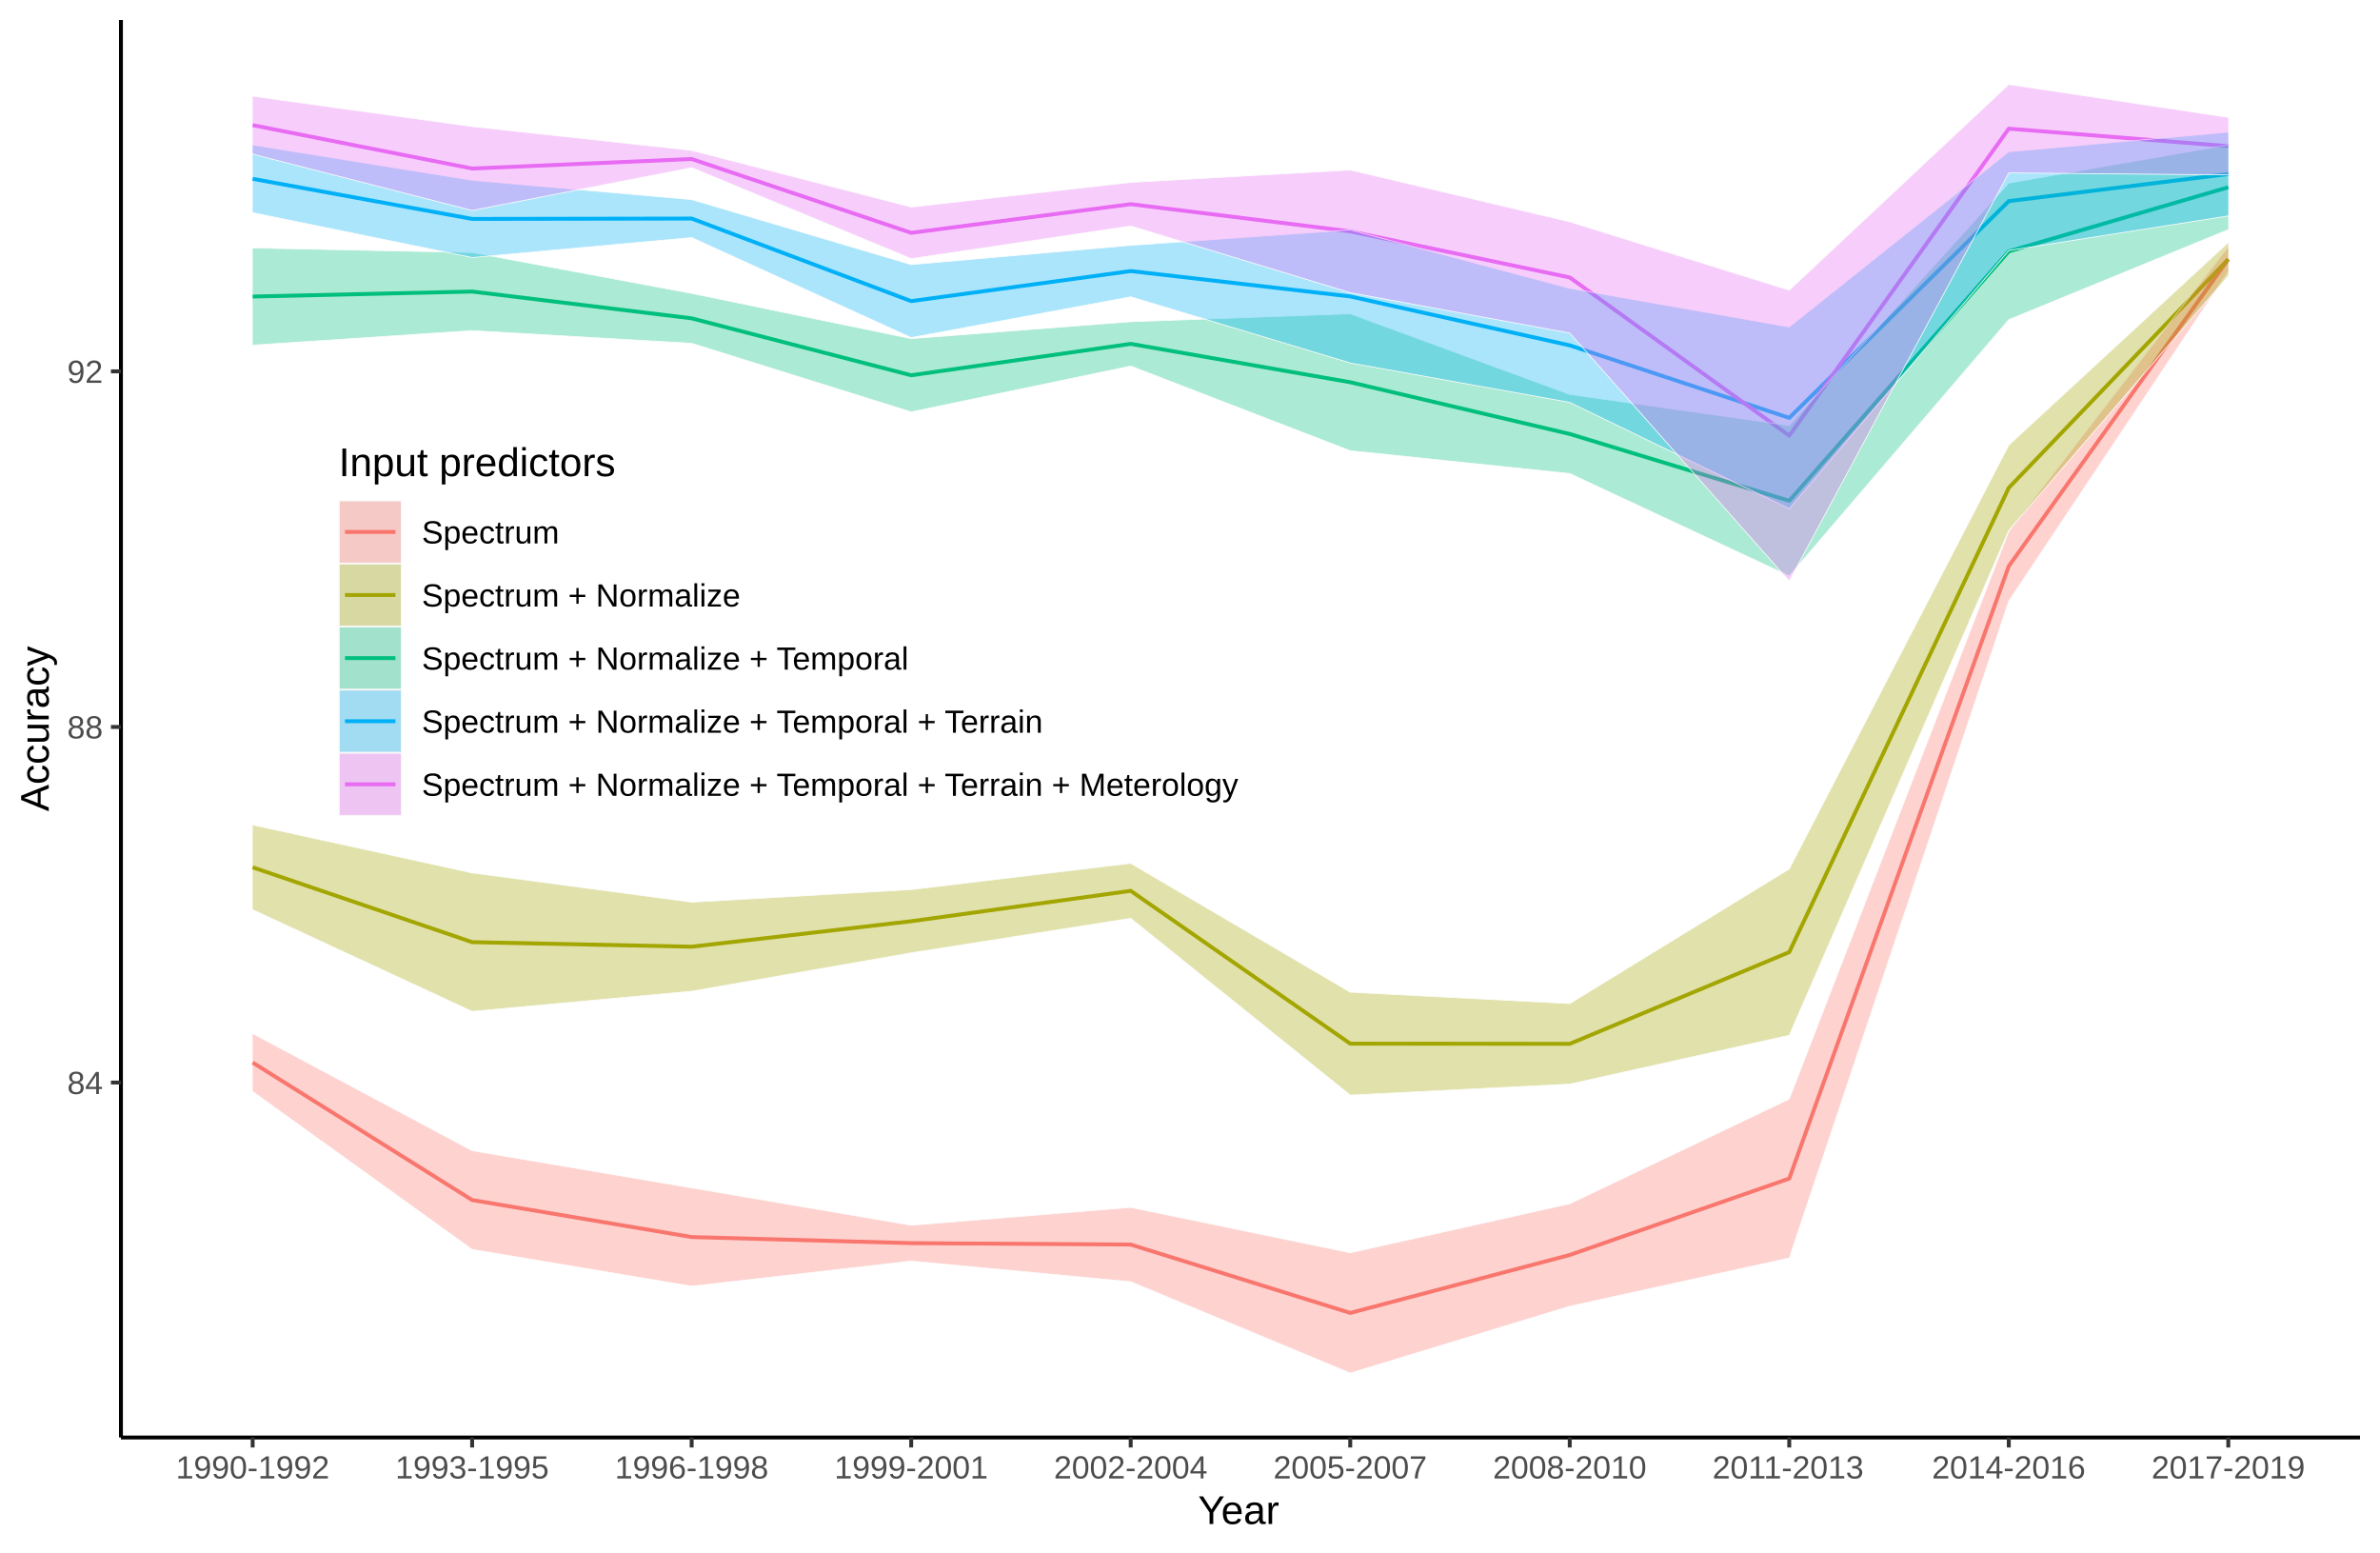
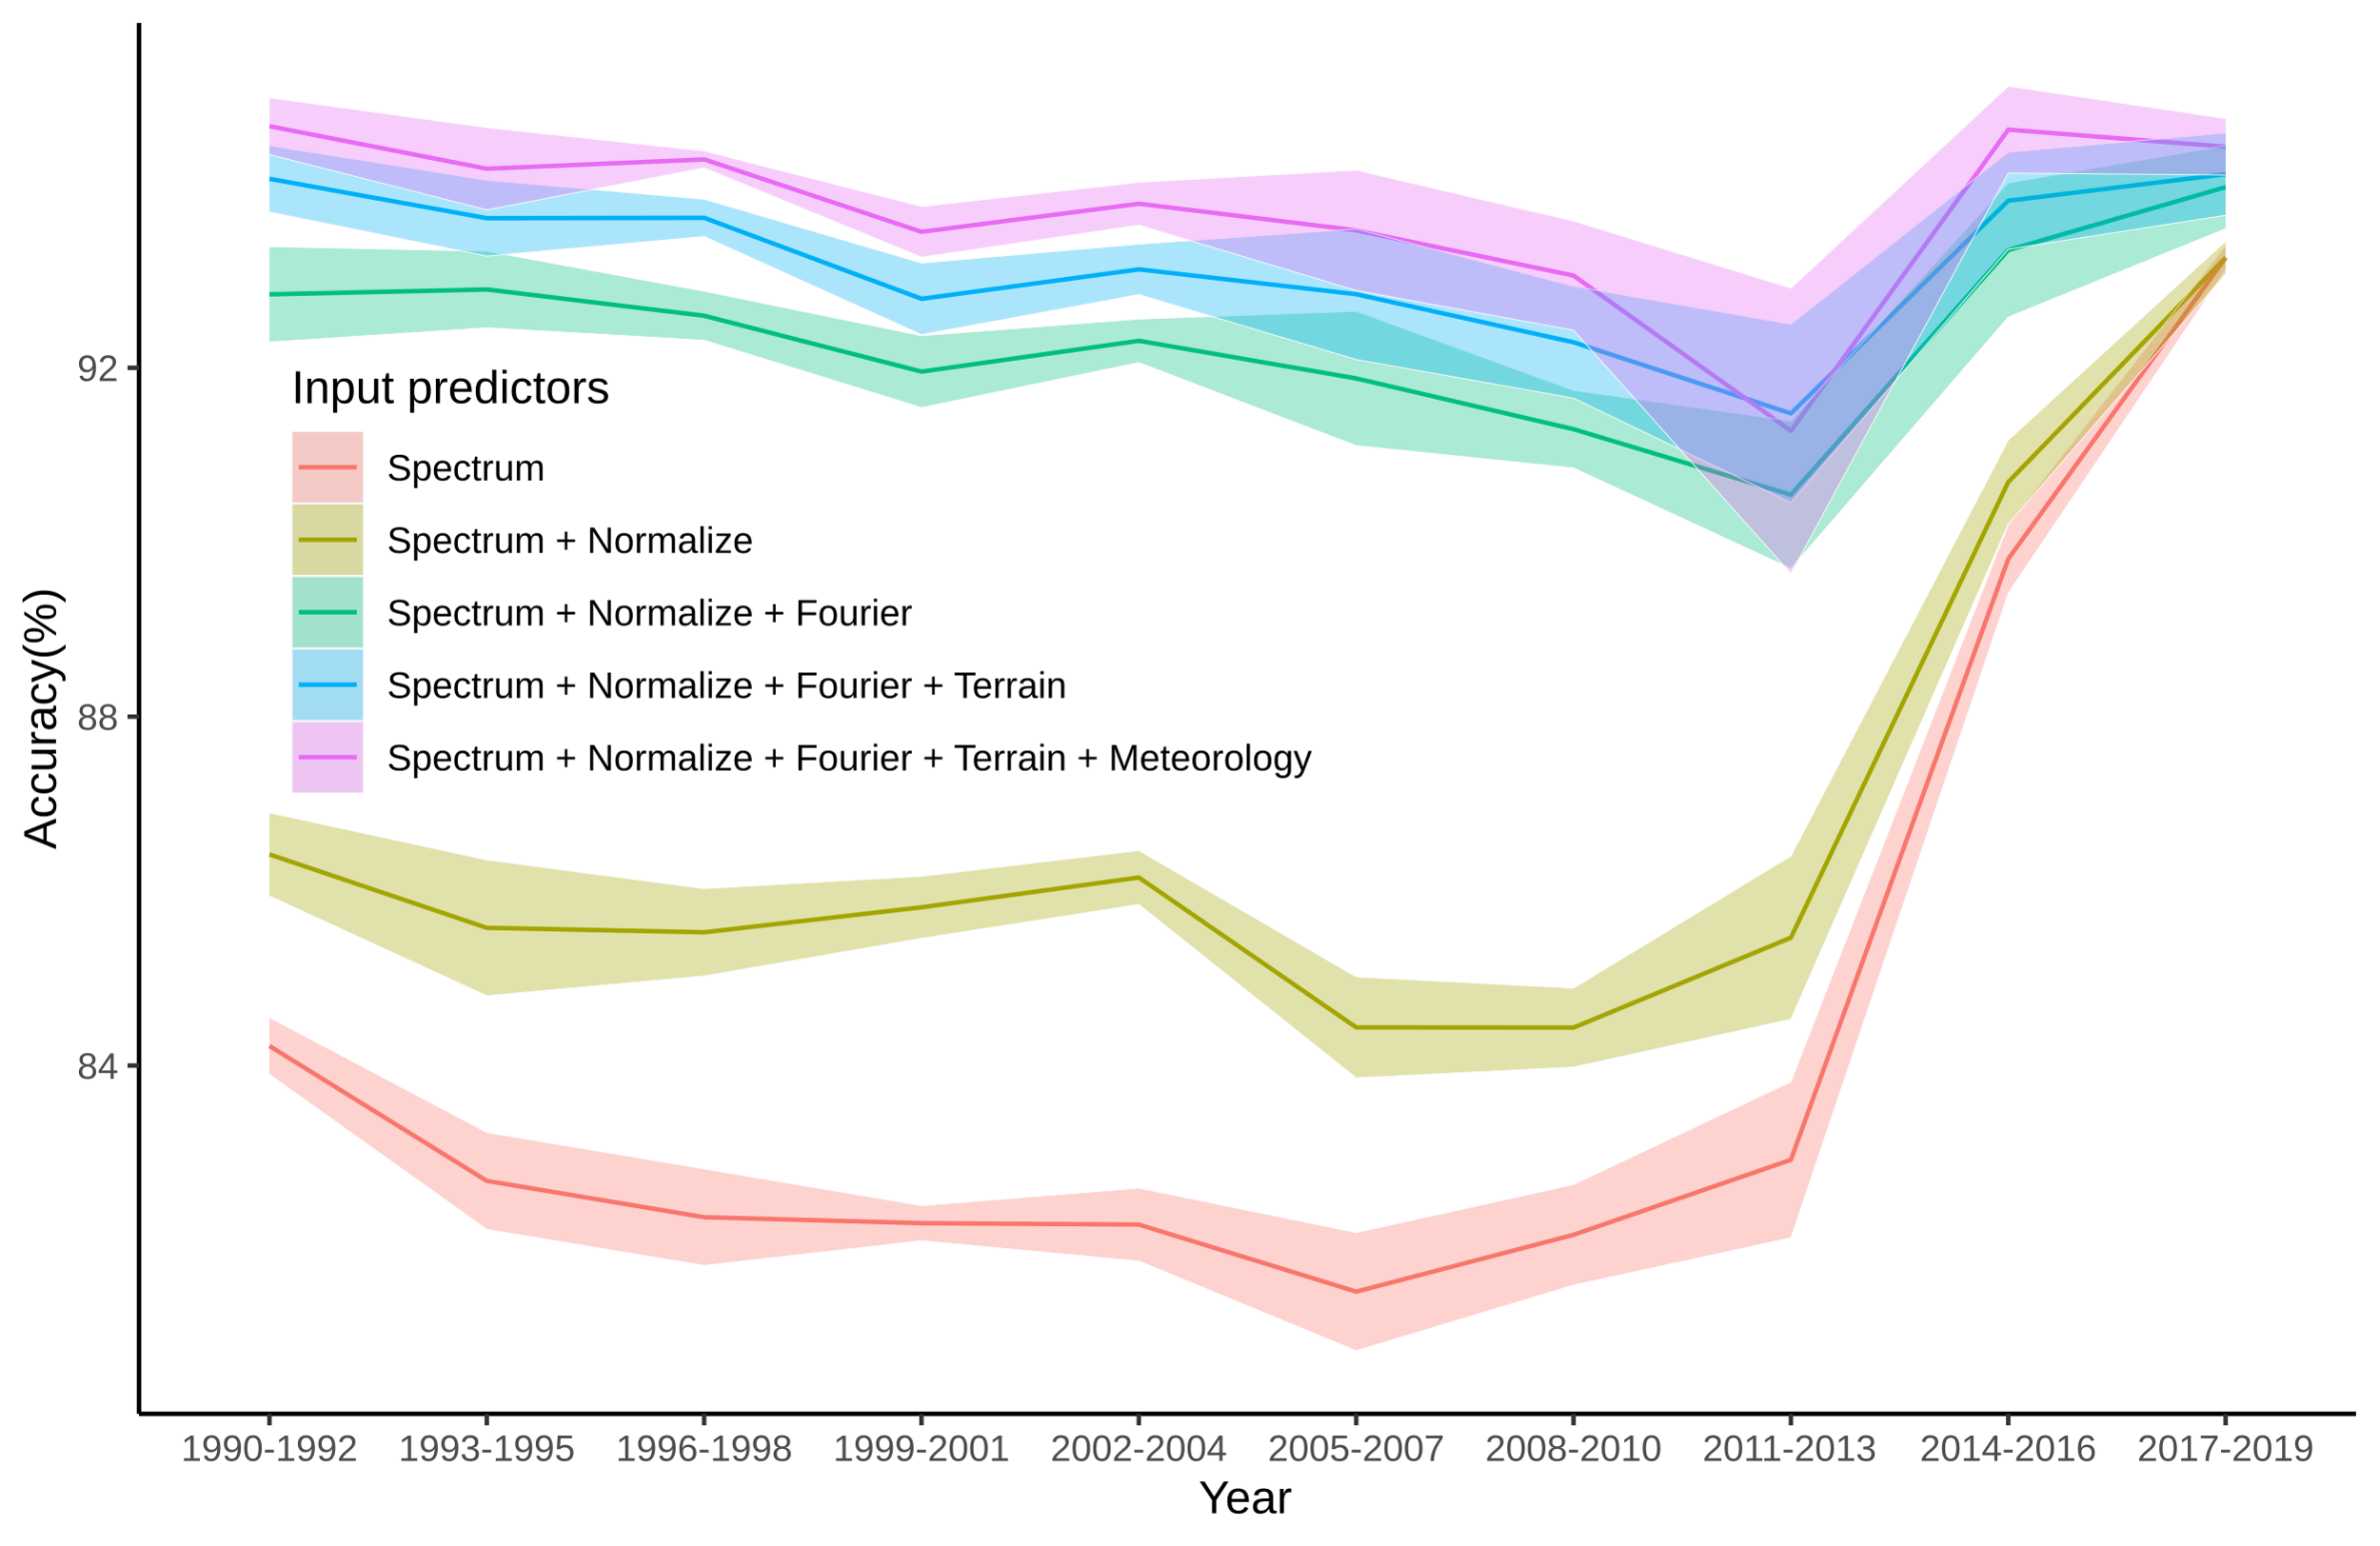
- <svg xmlns="http://www.w3.org/2000/svg" viewBox="0 0 651.97 425.20">
+ <svg xmlns="http://www.w3.org/2000/svg" viewBox="0 0 566.93 368.50">
  <defs>
    <style type="text/css">
    line, polyline, polygon, path, rect, circle {
      fill: none;
      stroke: #000000;
      stroke-linecap: round;
      stroke-linejoin: round;
      stroke-miterlimit: 10.00;
    }
  </style>
  </defs>
  <rect width="100%" height="100%" style="stroke: none; fill: #FFFFFF;" />
-   <rect x="0.00" y="0.00" width="651.97" height="425.20" style="stroke-width: 1.07; stroke: #FFFFFF; fill: #FFFFFF;" />
+   <rect x="0.00" y="0.00" width="566.93" height="368.50" style="stroke-width: 1.07; stroke: #FFFFFF; fill: #FFFFFF;" />
  <defs>
-     <clipPath id="cpMzMuMTN8NjQ2LjQ5fDM5My43MXw1LjQ4">
-       <rect x="33.13" y="5.48" width="613.36" height="388.23" />
+     <clipPath id="cpMzMuMTN8NTYxLjQ1fDMzNy4wMXw1LjQ4">
+       <rect x="33.13" y="5.48" width="528.32" height="331.53" />
    </clipPath>
  </defs>
-   <polyline points="69.21,291.02 129.34,328.68 189.47,338.81 249.61,340.48 309.74,340.87 369.88,359.59 430.01,343.72 490.14,322.79 550.28,155.06 610.41,70.99 " style="stroke-width: 1.07; stroke: #F8766D; stroke-linecap: butt;" clip-path="url(#cpMzMuMTN8NjQ2LjQ5fDM5My43MXw1LjQ4)" />
-   <polyline points="69.21,237.55 129.34,258.04 189.47,259.29 249.61,252.31 309.74,243.99 369.88,285.84 430.01,285.89 490.14,260.78 550.28,133.60 610.41,70.99 " style="stroke-width: 1.07; stroke: #A3A500; stroke-linecap: butt;" clip-path="url(#cpMzMuMTN8NjQ2LjQ5fDM5My43MXw1LjQ4)" />
-   <polyline points="69.21,81.22 129.34,79.85 189.47,87.19 249.61,102.78 309.74,94.18 369.88,104.69 430.01,118.86 490.14,137.15 550.28,68.84 610.41,51.29 " style="stroke-width: 1.07; stroke: #00BF7D; stroke-linecap: butt;" clip-path="url(#cpMzMuMTN8NjQ2LjQ5fDM5My43MXw1LjQ4)" />
-   <polyline points="69.21,48.98 129.34,59.96 189.47,59.86 249.61,82.47 309.74,74.24 369.88,81.19 430.01,94.59 490.14,114.45 550.28,55.08 610.41,47.67 " style="stroke-width: 1.07; stroke: #00B0F6; stroke-linecap: butt;" clip-path="url(#cpMzMuMTN8NjQ2LjQ5fDM5My43MXw1LjQ4)" />
-   <polyline points="69.21,34.28 129.34,46.16 189.47,43.55 249.61,63.77 309.74,55.92 369.88,63.36 430.01,75.99 490.14,119.31 550.28,35.24 610.41,40.03 " style="stroke-width: 1.07; stroke: #E76BF3; stroke-linecap: butt;" clip-path="url(#cpMzMuMTN8NjQ2LjQ5fDM5My43MXw1LjQ4)" />
-   <polygon points="69.21,283.08 129.34,315.17 189.47,325.35 249.61,335.59 309.74,330.70 369.88,343.12 430.01,329.70 490.14,301.03 550.28,145.52 610.41,67.59 610.41,74.38 550.28,164.60 490.14,344.54 430.01,357.75 369.88,376.06 309.74,351.04 249.61,345.38 189.47,352.27 129.34,342.19 69.21,298.95 " style="stroke-width: 0.00; stroke: none; fill: #F8766D; fill-opacity: 0.33;" clip-path="url(#cpMzMuMTN8NjQ2LjQ5fDM5My43MXw1LjQ4)" />
-   <polyline points="69.21,283.08 129.34,315.17 189.47,325.35 249.61,335.59 309.74,330.70 369.88,343.12 430.01,329.70 490.14,301.03 550.28,145.52 610.41,67.59 " style="stroke-width: 0.21; stroke: #FCFCFC;" clip-path="url(#cpMzMuMTN8NjQ2LjQ5fDM5My43MXw1LjQ4)" />
-   <polyline points="610.41,74.38 550.28,164.60 490.14,344.54 430.01,357.75 369.88,376.06 309.74,351.04 249.61,345.38 189.47,352.27 129.34,342.19 69.21,298.95 " style="stroke-width: 0.21; stroke: #FCFCFC;" clip-path="url(#cpMzMuMTN8NjQ2LjQ5fDM5My43MXw1LjQ4)" />
-   <polygon points="69.21,225.94 129.34,239.08 189.47,247.10 249.61,243.65 309.74,236.46 369.88,271.75 430.01,274.87 490.14,238.01 550.28,121.92 610.41,66.40 610.41,75.57 550.28,145.29 490.14,283.55 430.01,296.91 369.88,299.93 309.74,251.51 249.61,260.97 189.47,271.48 129.34,277.00 69.21,249.15 " style="stroke-width: 0.00; stroke: none; fill: #A3A500; fill-opacity: 0.33;" clip-path="url(#cpMzMuMTN8NjQ2LjQ5fDM5My43MXw1LjQ4)" />
-   <polyline points="69.21,225.94 129.34,239.08 189.47,247.10 249.61,243.65 309.74,236.46 369.88,271.75 430.01,274.87 490.14,238.01 550.28,121.92 610.41,66.40 " style="stroke-width: 0.21; stroke: #FCFCFC;" clip-path="url(#cpMzMuMTN8NjQ2LjQ5fDM5My43MXw1LjQ4)" />
-   <polyline points="610.41,75.57 550.28,145.29 490.14,283.55 430.01,296.91 369.88,299.93 309.74,251.51 249.61,260.97 189.47,271.48 129.34,277.00 69.21,249.15 " style="stroke-width: 0.21; stroke: #FCFCFC;" clip-path="url(#cpMzMuMTN8NjQ2LjQ5fDM5My43MXw1LjQ4)" />
-   <polygon points="69.21,67.92 129.34,69.16 189.47,80.36 249.61,92.75 309.74,88.11 369.88,85.94 430.01,108.03 490.14,116.55 550.28,50.14 610.41,39.68 610.41,62.89 550.28,87.54 490.14,157.75 430.01,129.69 369.88,123.44 309.74,100.25 249.61,112.81 189.47,94.03 129.34,90.55 69.21,94.53 " style="stroke-width: 0.00; stroke: none; fill: #00BF7D; fill-opacity: 0.33;" clip-path="url(#cpMzMuMTN8NjQ2LjQ5fDM5My43MXw1LjQ4)" />
-   <polyline points="69.21,67.92 129.34,69.16 189.47,80.36 249.61,92.75 309.74,88.11 369.88,85.94 430.01,108.03 490.14,116.55 550.28,50.14 610.41,39.68 " style="stroke-width: 0.21; stroke: #FCFCFC;" clip-path="url(#cpMzMuMTN8NjQ2LjQ5fDM5My43MXw1LjQ4)" />
-   <polyline points="610.41,62.89 550.28,87.54 490.14,157.75 430.01,129.69 369.88,123.44 309.74,100.25 249.61,112.81 189.47,94.03 129.34,90.55 69.21,94.53 " style="stroke-width: 0.21; stroke: #FCFCFC;" clip-path="url(#cpMzMuMTN8NjQ2LjQ5fDM5My43MXw1LjQ4)" />
-   <polygon points="69.21,39.70 129.34,49.38 189.47,54.66 249.61,72.47 309.74,67.19 369.88,62.96 430.01,78.98 490.14,89.56 550.28,41.56 610.41,36.19 610.41,59.14 550.28,68.60 490.14,139.34 430.01,110.21 369.88,99.41 309.74,81.29 249.61,92.46 189.47,65.07 129.34,70.54 69.21,58.25 " style="stroke-width: 0.00; stroke: none; fill: #00B0F6; fill-opacity: 0.33;" clip-path="url(#cpMzMuMTN8NjQ2LjQ5fDM5My43MXw1LjQ4)" />
-   <polyline points="69.21,39.70 129.34,49.38 189.47,54.66 249.61,72.47 309.74,67.19 369.88,62.96 430.01,78.98 490.14,89.56 550.28,41.56 610.41,36.19 " style="stroke-width: 0.21; stroke: #FCFCFC;" clip-path="url(#cpMzMuMTN8NjQ2LjQ5fDM5My43MXw1LjQ4)" />
-   <polyline points="610.41,59.14 550.28,68.60 490.14,139.34 430.01,110.21 369.88,99.41 309.74,81.29 249.61,92.46 189.47,65.07 129.34,70.54 69.21,58.25 " style="stroke-width: 0.21; stroke: #FCFCFC;" clip-path="url(#cpMzMuMTN8NjQ2LjQ5fDM5My43MXw1LjQ4)" />
-   <polygon points="69.21,26.35 129.34,34.67 189.47,41.19 249.61,56.71 309.74,49.95 369.88,46.56 430.01,60.75 490.14,79.48 550.28,23.13 610.41,32.14 610.41,47.91 550.28,47.36 490.14,159.14 430.01,91.23 369.88,80.16 309.74,61.90 249.61,70.84 189.47,45.92 129.34,57.65 69.21,42.22 " style="stroke-width: 0.00; stroke: none; fill: #E76BF3; fill-opacity: 0.33;" clip-path="url(#cpMzMuMTN8NjQ2LjQ5fDM5My43MXw1LjQ4)" />
-   <polyline points="69.21,26.35 129.34,34.67 189.47,41.19 249.61,56.71 309.74,49.95 369.88,46.56 430.01,60.75 490.14,79.48 550.28,23.13 610.41,32.14 " style="stroke-width: 0.21; stroke: #FCFCFC;" clip-path="url(#cpMzMuMTN8NjQ2LjQ5fDM5My43MXw1LjQ4)" />
-   <polyline points="610.41,47.91 550.28,47.36 490.14,159.14 430.01,91.23 369.88,80.16 309.74,61.90 249.61,70.84 189.47,45.92 129.34,57.65 69.21,42.22 " style="stroke-width: 0.21; stroke: #FCFCFC;" clip-path="url(#cpMzMuMTN8NjQ2LjQ5fDM5My43MXw1LjQ4)" />
+   <polyline points="64.21,249.32 116.00,281.48 167.80,290.14 219.59,291.56 271.39,291.89 323.19,307.88 374.98,294.33 426.78,276.45 478.58,133.22 530.37,61.42 " style="stroke-width: 1.07; stroke: #F8766D; stroke-linecap: butt;" clip-path="url(#cpMzMuMTN8NTYxLjQ1fDMzNy4wMXw1LjQ4)" />
+   <polyline points="64.21,203.66 116.00,221.16 167.80,222.22 219.59,216.26 271.39,209.16 323.19,244.90 374.98,244.94 426.78,223.50 478.58,114.89 530.37,61.42 " style="stroke-width: 1.07; stroke: #A3A500; stroke-linecap: butt;" clip-path="url(#cpMzMuMTN8NTYxLjQ1fDMzNy4wMXw1LjQ4)" />
+   <polyline points="64.21,70.16 116.00,68.99 167.80,75.26 219.59,88.57 271.39,81.23 323.19,90.20 374.98,102.30 426.78,117.92 478.58,59.59 530.37,44.60 " style="stroke-width: 1.07; stroke: #00BF7D; stroke-linecap: butt;" clip-path="url(#cpMzMuMTN8NTYxLjQ1fDMzNy4wMXw1LjQ4)" />
+   <polyline points="64.21,42.62 116.00,52.01 167.80,51.92 219.59,71.22 271.39,64.20 323.19,70.13 374.98,81.58 426.78,98.54 478.58,47.84 530.37,41.51 " style="stroke-width: 1.07; stroke: #00B0F6; stroke-linecap: butt;" clip-path="url(#cpMzMuMTN8NTYxLjQ1fDMzNy4wMXw1LjQ4)" />
+   <polyline points="64.21,30.08 116.00,40.22 167.80,37.99 219.59,55.26 271.39,48.56 323.19,54.90 374.98,65.69 426.78,102.69 478.58,30.90 530.37,34.98 " style="stroke-width: 1.07; stroke: #E76BF3; stroke-linecap: butt;" clip-path="url(#cpMzMuMTN8NTYxLjQ1fDMzNy4wMXw1LjQ4)" />
+   <polygon points="64.21,242.54 116.00,269.94 167.80,278.64 219.59,287.38 271.39,283.21 323.19,293.81 374.98,282.35 426.78,257.87 478.58,125.07 530.37,58.52 530.37,64.32 478.58,141.36 426.78,295.03 374.98,306.31 323.19,321.94 271.39,300.58 219.59,295.74 167.80,301.63 116.00,293.02 64.21,256.10 " style="stroke-width: 0.00; stroke: none; fill: #F8766D; fill-opacity: 0.33;" clip-path="url(#cpMzMuMTN8NTYxLjQ1fDMzNy4wMXw1LjQ4)" />
+   <polyline points="64.21,242.54 116.00,269.94 167.80,278.64 219.59,287.38 271.39,283.21 323.19,293.81 374.98,282.35 426.78,257.87 478.58,125.07 530.37,58.52 " style="stroke-width: 0.21; stroke: #FCFCFC;" clip-path="url(#cpMzMuMTN8NTYxLjQ1fDMzNy4wMXw1LjQ4)" />
+   <polyline points="530.37,64.32 478.58,141.36 426.78,295.03 374.98,306.31 323.19,321.94 271.39,300.58 219.59,295.74 167.80,301.63 116.00,293.02 64.21,256.10 " style="stroke-width: 0.21; stroke: #FCFCFC;" clip-path="url(#cpMzMuMTN8NTYxLjQ1fDMzNy4wMXw1LjQ4)" />
+   <polygon points="64.21,193.75 116.00,204.97 167.80,211.82 219.59,208.87 271.39,202.73 323.19,232.86 374.98,235.53 426.78,204.05 478.58,104.91 530.37,57.51 530.37,65.34 478.58,124.87 426.78,242.94 374.98,254.35 323.19,256.93 271.39,215.58 219.59,223.66 167.80,232.63 116.00,237.35 64.21,213.57 " style="stroke-width: 0.00; stroke: none; fill: #A3A500; fill-opacity: 0.33;" clip-path="url(#cpMzMuMTN8NTYxLjQ1fDMzNy4wMXw1LjQ4)" />
+   <polyline points="64.21,193.75 116.00,204.97 167.80,211.82 219.59,208.87 271.39,202.73 323.19,232.86 374.98,235.53 426.78,204.05 478.58,104.91 530.37,57.51 " style="stroke-width: 0.21; stroke: #FCFCFC;" clip-path="url(#cpMzMuMTN8NTYxLjQ1fDMzNy4wMXw1LjQ4)" />
+   <polyline points="530.37,65.34 478.58,124.87 426.78,242.94 374.98,254.35 323.19,256.93 271.39,215.58 219.59,223.66 167.80,232.63 116.00,237.35 64.21,213.57 " style="stroke-width: 0.21; stroke: #FCFCFC;" clip-path="url(#cpMzMuMTN8NTYxLjQ1fDMzNy4wMXw1LjQ4)" />
+   <polygon points="64.21,58.80 116.00,59.86 167.80,69.42 219.59,80.01 271.39,76.05 323.19,74.19 374.98,93.05 426.78,100.33 478.58,43.62 530.37,34.69 530.37,54.50 478.58,75.56 426.78,135.52 374.98,111.55 323.19,106.22 271.39,86.41 219.59,97.14 167.80,81.10 116.00,78.13 64.21,81.53 " style="stroke-width: 0.00; stroke: none; fill: #00BF7D; fill-opacity: 0.33;" clip-path="url(#cpMzMuMTN8NTYxLjQ1fDMzNy4wMXw1LjQ4)" />
+   <polyline points="64.21,58.80 116.00,59.86 167.80,69.42 219.59,80.01 271.39,76.05 323.19,74.19 374.98,93.05 426.78,100.33 478.58,43.62 530.37,34.69 " style="stroke-width: 0.21; stroke: #FCFCFC;" clip-path="url(#cpMzMuMTN8NTYxLjQ1fDMzNy4wMXw1LjQ4)" />
+   <polyline points="530.37,54.50 478.58,75.56 426.78,135.52 374.98,111.55 323.19,106.22 271.39,86.41 219.59,97.14 167.80,81.10 116.00,78.13 64.21,81.53 " style="stroke-width: 0.21; stroke: #FCFCFC;" clip-path="url(#cpMzMuMTN8NTYxLjQ1fDMzNy4wMXw1LjQ4)" />
+   <polygon points="64.21,34.71 116.00,42.97 167.80,47.48 219.59,62.69 271.39,58.18 323.19,54.57 374.98,68.24 426.78,77.28 478.58,36.29 530.37,31.71 530.37,51.31 478.58,59.38 426.78,119.80 374.98,94.91 323.19,85.70 271.39,70.22 219.59,79.76 167.80,56.37 116.00,61.04 64.21,50.54 " style="stroke-width: 0.00; stroke: none; fill: #00B0F6; fill-opacity: 0.33;" clip-path="url(#cpMzMuMTN8NTYxLjQ1fDMzNy4wMXw1LjQ4)" />
+   <polyline points="64.21,34.71 116.00,42.97 167.80,47.48 219.59,62.69 271.39,58.18 323.19,54.57 374.98,68.24 426.78,77.28 478.58,36.29 530.37,31.71 " style="stroke-width: 0.21; stroke: #FCFCFC;" clip-path="url(#cpMzMuMTN8NTYxLjQ1fDMzNy4wMXw1LjQ4)" />
+   <polyline points="530.37,51.31 478.58,59.38 426.78,119.80 374.98,94.91 323.19,85.70 271.39,70.22 219.59,79.76 167.80,56.37 116.00,61.04 64.21,50.54 " style="stroke-width: 0.21; stroke: #FCFCFC;" clip-path="url(#cpMzMuMTN8NTYxLjQ1fDMzNy4wMXw1LjQ4)" />
+   <polygon points="64.21,23.30 116.00,30.41 167.80,35.98 219.59,49.22 271.39,43.45 323.19,40.56 374.98,52.68 426.78,68.68 478.58,20.55 530.37,28.25 530.37,41.72 478.58,41.25 426.78,136.70 374.98,78.71 323.19,69.25 271.39,53.66 219.59,61.30 167.80,40.01 116.00,50.03 64.21,36.85 " style="stroke-width: 0.00; stroke: none; fill: #E76BF3; fill-opacity: 0.33;" clip-path="url(#cpMzMuMTN8NTYxLjQ1fDMzNy4wMXw1LjQ4)" />
+   <polyline points="64.21,23.30 116.00,30.41 167.80,35.98 219.59,49.22 271.39,43.45 323.19,40.56 374.98,52.68 426.78,68.68 478.58,20.55 530.37,28.25 " style="stroke-width: 0.21; stroke: #FCFCFC;" clip-path="url(#cpMzMuMTN8NTYxLjQ1fDMzNy4wMXw1LjQ4)" />
+   <polyline points="530.37,41.72 478.58,41.25 426.78,136.70 374.98,78.71 323.19,69.25 271.39,53.66 219.59,61.30 167.80,40.01 116.00,50.03 64.21,36.85 " style="stroke-width: 0.21; stroke: #FCFCFC;" clip-path="url(#cpMzMuMTN8NTYxLjQ1fDMzNy4wMXw1LjQ4)" />
  <defs>
-     <clipPath id="cpMC4wMHw2NTEuOTd8NDI1LjIwfDAuMDA=">
-       <rect x="0.00" y="0.00" width="651.97" height="425.20" />
+     <clipPath id="cpMC4wMHw1NjYuOTN8MzY4LjUwfDAuMDA=">
+       <rect x="0.00" y="0.00" width="566.93" height="368.50" />
    </clipPath>
  </defs>
-   <polyline points="33.13,393.71 33.13,5.48 " style="stroke-width: 1.07; stroke-linecap: butt;" clip-path="url(#cpMC4wMHw2NTEuOTd8NDI1LjIwfDAuMDA=)" />
-   <g clip-path="url(#cpMC4wMHw2NTEuOTd8NDI1LjIwfDAuMDA=)">
-     <text x="18.41" y="299.64" style="font-size: 8.80px; fill: #4D4D4D; font-family: Arial;" textLength="9.79px" lengthAdjust="spacingAndGlyphs">84</text>
+   <polyline points="33.13,337.01 33.13,5.48 " style="stroke-width: 1.07; stroke-linecap: butt;" clip-path="url(#cpMC4wMHw1NjYuOTN8MzY4LjUwfDAuMDA=)" />
+   <g clip-path="url(#cpMC4wMHw1NjYuOTN8MzY4LjUwfDAuMDA=)">
+     <text x="18.41" y="257.14" style="font-size: 8.80px; fill: #4D4D4D; font-family: Arial;" textLength="9.79px" lengthAdjust="spacingAndGlyphs">84</text>
  </g>
-   <g clip-path="url(#cpMC4wMHw2NTEuOTd8NDI1LjIwfDAuMDA=)">
-     <text x="18.41" y="202.25" style="font-size: 8.80px; fill: #4D4D4D; font-family: Arial;" textLength="9.79px" lengthAdjust="spacingAndGlyphs">88</text>
+   <g clip-path="url(#cpMC4wMHw1NjYuOTN8MzY4LjUwfDAuMDA=)">
+     <text x="18.41" y="173.97" style="font-size: 8.80px; fill: #4D4D4D; font-family: Arial;" textLength="9.79px" lengthAdjust="spacingAndGlyphs">88</text>
  </g>
-   <g clip-path="url(#cpMC4wMHw2NTEuOTd8NDI1LjIwfDAuMDA=)">
-     <text x="18.41" y="104.86" style="font-size: 8.80px; fill: #4D4D4D; font-family: Arial;" textLength="9.79px" lengthAdjust="spacingAndGlyphs">92</text>
+   <g clip-path="url(#cpMC4wMHw1NjYuOTN8MzY4LjUwfDAuMDA=)">
+     <text x="18.41" y="90.81" style="font-size: 8.80px; fill: #4D4D4D; font-family: Arial;" textLength="9.79px" lengthAdjust="spacingAndGlyphs">92</text>
  </g>
-   <polyline points="30.39,296.49 33.13,296.49 " style="stroke-width: 1.07; stroke: #333333; stroke-linecap: butt;" clip-path="url(#cpMC4wMHw2NTEuOTd8NDI1LjIwfDAuMDA=)" />
-   <polyline points="30.39,199.10 33.13,199.10 " style="stroke-width: 1.07; stroke: #333333; stroke-linecap: butt;" clip-path="url(#cpMC4wMHw2NTEuOTd8NDI1LjIwfDAuMDA=)" />
-   <polyline points="30.39,101.71 33.13,101.71 " style="stroke-width: 1.07; stroke: #333333; stroke-linecap: butt;" clip-path="url(#cpMC4wMHw2NTEuOTd8NDI1LjIwfDAuMDA=)" />
-   <polyline points="33.13,393.71 646.49,393.71 " style="stroke-width: 1.07; stroke-linecap: butt;" clip-path="url(#cpMC4wMHw2NTEuOTd8NDI1LjIwfDAuMDA=)" />
-   <polyline points="69.21,396.45 69.21,393.71 " style="stroke-width: 1.07; stroke: #333333; stroke-linecap: butt;" clip-path="url(#cpMC4wMHw2NTEuOTd8NDI1LjIwfDAuMDA=)" />
-   <polyline points="129.34,396.45 129.34,393.71 " style="stroke-width: 1.07; stroke: #333333; stroke-linecap: butt;" clip-path="url(#cpMC4wMHw2NTEuOTd8NDI1LjIwfDAuMDA=)" />
-   <polyline points="189.47,396.45 189.47,393.71 " style="stroke-width: 1.07; stroke: #333333; stroke-linecap: butt;" clip-path="url(#cpMC4wMHw2NTEuOTd8NDI1LjIwfDAuMDA=)" />
-   <polyline points="249.61,396.45 249.61,393.71 " style="stroke-width: 1.07; stroke: #333333; stroke-linecap: butt;" clip-path="url(#cpMC4wMHw2NTEuOTd8NDI1LjIwfDAuMDA=)" />
-   <polyline points="309.74,396.45 309.74,393.71 " style="stroke-width: 1.07; stroke: #333333; stroke-linecap: butt;" clip-path="url(#cpMC4wMHw2NTEuOTd8NDI1LjIwfDAuMDA=)" />
-   <polyline points="369.88,396.45 369.88,393.71 " style="stroke-width: 1.07; stroke: #333333; stroke-linecap: butt;" clip-path="url(#cpMC4wMHw2NTEuOTd8NDI1LjIwfDAuMDA=)" />
-   <polyline points="430.01,396.45 430.01,393.71 " style="stroke-width: 1.07; stroke: #333333; stroke-linecap: butt;" clip-path="url(#cpMC4wMHw2NTEuOTd8NDI1LjIwfDAuMDA=)" />
-   <polyline points="490.14,396.45 490.14,393.71 " style="stroke-width: 1.07; stroke: #333333; stroke-linecap: butt;" clip-path="url(#cpMC4wMHw2NTEuOTd8NDI1LjIwfDAuMDA=)" />
-   <polyline points="550.28,396.45 550.28,393.71 " style="stroke-width: 1.07; stroke: #333333; stroke-linecap: butt;" clip-path="url(#cpMC4wMHw2NTEuOTd8NDI1LjIwfDAuMDA=)" />
-   <polyline points="610.41,396.45 610.41,393.71 " style="stroke-width: 1.07; stroke: #333333; stroke-linecap: butt;" clip-path="url(#cpMC4wMHw2NTEuOTd8NDI1LjIwfDAuMDA=)" />
-   <g clip-path="url(#cpMC4wMHw2NTEuOTd8NDI1LjIwfDAuMDA=)">
-     <text x="48.17" y="404.94" style="font-size: 8.80px; fill: #4D4D4D; font-family: Arial;" textLength="42.08px" lengthAdjust="spacingAndGlyphs">1990-1992</text>
+   <polyline points="30.39,253.99 33.13,253.99 " style="stroke-width: 1.07; stroke: #333333; stroke-linecap: butt;" clip-path="url(#cpMC4wMHw1NjYuOTN8MzY4LjUwfDAuMDA=)" />
+   <polyline points="30.39,170.82 33.13,170.82 " style="stroke-width: 1.07; stroke: #333333; stroke-linecap: butt;" clip-path="url(#cpMC4wMHw1NjYuOTN8MzY4LjUwfDAuMDA=)" />
+   <polyline points="30.39,87.66 33.13,87.66 " style="stroke-width: 1.07; stroke: #333333; stroke-linecap: butt;" clip-path="url(#cpMC4wMHw1NjYuOTN8MzY4LjUwfDAuMDA=)" />
+   <polyline points="33.13,337.01 561.45,337.01 " style="stroke-width: 1.07; stroke-linecap: butt;" clip-path="url(#cpMC4wMHw1NjYuOTN8MzY4LjUwfDAuMDA=)" />
+   <polyline points="64.21,339.75 64.21,337.01 " style="stroke-width: 1.07; stroke: #333333; stroke-linecap: butt;" clip-path="url(#cpMC4wMHw1NjYuOTN8MzY4LjUwfDAuMDA=)" />
+   <polyline points="116.00,339.75 116.00,337.01 " style="stroke-width: 1.07; stroke: #333333; stroke-linecap: butt;" clip-path="url(#cpMC4wMHw1NjYuOTN8MzY4LjUwfDAuMDA=)" />
+   <polyline points="167.80,339.75 167.80,337.01 " style="stroke-width: 1.07; stroke: #333333; stroke-linecap: butt;" clip-path="url(#cpMC4wMHw1NjYuOTN8MzY4LjUwfDAuMDA=)" />
+   <polyline points="219.59,339.75 219.59,337.01 " style="stroke-width: 1.07; stroke: #333333; stroke-linecap: butt;" clip-path="url(#cpMC4wMHw1NjYuOTN8MzY4LjUwfDAuMDA=)" />
+   <polyline points="271.39,339.75 271.39,337.01 " style="stroke-width: 1.07; stroke: #333333; stroke-linecap: butt;" clip-path="url(#cpMC4wMHw1NjYuOTN8MzY4LjUwfDAuMDA=)" />
+   <polyline points="323.19,339.75 323.19,337.01 " style="stroke-width: 1.07; stroke: #333333; stroke-linecap: butt;" clip-path="url(#cpMC4wMHw1NjYuOTN8MzY4LjUwfDAuMDA=)" />
+   <polyline points="374.98,339.75 374.98,337.01 " style="stroke-width: 1.07; stroke: #333333; stroke-linecap: butt;" clip-path="url(#cpMC4wMHw1NjYuOTN8MzY4LjUwfDAuMDA=)" />
+   <polyline points="426.78,339.75 426.78,337.01 " style="stroke-width: 1.07; stroke: #333333; stroke-linecap: butt;" clip-path="url(#cpMC4wMHw1NjYuOTN8MzY4LjUwfDAuMDA=)" />
+   <polyline points="478.58,339.75 478.58,337.01 " style="stroke-width: 1.07; stroke: #333333; stroke-linecap: butt;" clip-path="url(#cpMC4wMHw1NjYuOTN8MzY4LjUwfDAuMDA=)" />
+   <polyline points="530.37,339.75 530.37,337.01 " style="stroke-width: 1.07; stroke: #333333; stroke-linecap: butt;" clip-path="url(#cpMC4wMHw1NjYuOTN8MzY4LjUwfDAuMDA=)" />
+   <g clip-path="url(#cpMC4wMHw1NjYuOTN8MzY4LjUwfDAuMDA=)">
+     <text x="43.16" y="348.24" style="font-size: 8.80px; fill: #4D4D4D; font-family: Arial;" textLength="42.08px" lengthAdjust="spacingAndGlyphs">1990-1992</text>
  </g>
-   <g clip-path="url(#cpMC4wMHw2NTEuOTd8NDI1LjIwfDAuMDA=)">
-     <text x="108.30" y="404.94" style="font-size: 8.80px; fill: #4D4D4D; font-family: Arial;" textLength="42.08px" lengthAdjust="spacingAndGlyphs">1993-1995</text>
+   <g clip-path="url(#cpMC4wMHw1NjYuOTN8MzY4LjUwfDAuMDA=)">
+     <text x="94.96" y="348.24" style="font-size: 8.80px; fill: #4D4D4D; font-family: Arial;" textLength="42.08px" lengthAdjust="spacingAndGlyphs">1993-1995</text>
  </g>
-   <g clip-path="url(#cpMC4wMHw2NTEuOTd8NDI1LjIwfDAuMDA=)">
-     <text x="168.43" y="404.94" style="font-size: 8.80px; fill: #4D4D4D; font-family: Arial;" textLength="42.08px" lengthAdjust="spacingAndGlyphs">1996-1998</text>
+   <g clip-path="url(#cpMC4wMHw1NjYuOTN8MzY4LjUwfDAuMDA=)">
+     <text x="146.76" y="348.24" style="font-size: 8.80px; fill: #4D4D4D; font-family: Arial;" textLength="42.08px" lengthAdjust="spacingAndGlyphs">1996-1998</text>
  </g>
-   <g clip-path="url(#cpMC4wMHw2NTEuOTd8NDI1LjIwfDAuMDA=)">
-     <text x="228.57" y="404.94" style="font-size: 8.80px; fill: #4D4D4D; font-family: Arial;" textLength="42.08px" lengthAdjust="spacingAndGlyphs">1999-2001</text>
+   <g clip-path="url(#cpMC4wMHw1NjYuOTN8MzY4LjUwfDAuMDA=)">
+     <text x="198.55" y="348.24" style="font-size: 8.80px; fill: #4D4D4D; font-family: Arial;" textLength="42.08px" lengthAdjust="spacingAndGlyphs">1999-2001</text>
  </g>
-   <g clip-path="url(#cpMC4wMHw2NTEuOTd8NDI1LjIwfDAuMDA=)">
-     <text x="288.70" y="404.94" style="font-size: 8.80px; fill: #4D4D4D; font-family: Arial;" textLength="42.08px" lengthAdjust="spacingAndGlyphs">2002-2004</text>
+   <g clip-path="url(#cpMC4wMHw1NjYuOTN8MzY4LjUwfDAuMDA=)">
+     <text x="250.35" y="348.24" style="font-size: 8.80px; fill: #4D4D4D; font-family: Arial;" textLength="42.08px" lengthAdjust="spacingAndGlyphs">2002-2004</text>
  </g>
-   <g clip-path="url(#cpMC4wMHw2NTEuOTd8NDI1LjIwfDAuMDA=)">
-     <text x="348.83" y="404.94" style="font-size: 8.80px; fill: #4D4D4D; font-family: Arial;" textLength="42.08px" lengthAdjust="spacingAndGlyphs">2005-2007</text>
+   <g clip-path="url(#cpMC4wMHw1NjYuOTN8MzY4LjUwfDAuMDA=)">
+     <text x="302.15" y="348.24" style="font-size: 8.80px; fill: #4D4D4D; font-family: Arial;" textLength="42.08px" lengthAdjust="spacingAndGlyphs">2005-2007</text>
  </g>
-   <g clip-path="url(#cpMC4wMHw2NTEuOTd8NDI1LjIwfDAuMDA=)">
-     <text x="408.97" y="404.94" style="font-size: 8.80px; fill: #4D4D4D; font-family: Arial;" textLength="42.08px" lengthAdjust="spacingAndGlyphs">2008-2010</text>
+   <g clip-path="url(#cpMC4wMHw1NjYuOTN8MzY4LjUwfDAuMDA=)">
+     <text x="353.94" y="348.24" style="font-size: 8.80px; fill: #4D4D4D; font-family: Arial;" textLength="42.08px" lengthAdjust="spacingAndGlyphs">2008-2010</text>
  </g>
-   <g clip-path="url(#cpMC4wMHw2NTEuOTd8NDI1LjIwfDAuMDA=)">
-     <text x="469.10" y="404.94" style="font-size: 8.80px; fill: #4D4D4D; font-family: Arial;" textLength="42.08px" lengthAdjust="spacingAndGlyphs">2011-2013</text>
+   <g clip-path="url(#cpMC4wMHw1NjYuOTN8MzY4LjUwfDAuMDA=)">
+     <text x="405.74" y="348.24" style="font-size: 8.80px; fill: #4D4D4D; font-family: Arial;" textLength="42.08px" lengthAdjust="spacingAndGlyphs">2011-2013</text>
  </g>
-   <g clip-path="url(#cpMC4wMHw2NTEuOTd8NDI1LjIwfDAuMDA=)">
-     <text x="529.23" y="404.94" style="font-size: 8.80px; fill: #4D4D4D; font-family: Arial;" textLength="42.08px" lengthAdjust="spacingAndGlyphs">2014-2016</text>
+   <g clip-path="url(#cpMC4wMHw1NjYuOTN8MzY4LjUwfDAuMDA=)">
+     <text x="457.53" y="348.24" style="font-size: 8.80px; fill: #4D4D4D; font-family: Arial;" textLength="42.08px" lengthAdjust="spacingAndGlyphs">2014-2016</text>
  </g>
-   <g clip-path="url(#cpMC4wMHw2NTEuOTd8NDI1LjIwfDAuMDA=)">
-     <text x="589.37" y="404.94" style="font-size: 8.80px; fill: #4D4D4D; font-family: Arial;" textLength="42.08px" lengthAdjust="spacingAndGlyphs">2017-2019</text>
+   <g clip-path="url(#cpMC4wMHw1NjYuOTN8MzY4LjUwfDAuMDA=)">
+     <text x="509.33" y="348.24" style="font-size: 8.80px; fill: #4D4D4D; font-family: Arial;" textLength="42.08px" lengthAdjust="spacingAndGlyphs">2017-2019</text>
  </g>
-   <g clip-path="url(#cpMC4wMHw2NTEuOTd8NDI1LjIwfDAuMDA=)">
-     <text x="328.19" y="417.40" style="font-size: 11.00px; font-family: Arial;" textLength="23.24px" lengthAdjust="spacingAndGlyphs">Year</text>
+   <g clip-path="url(#cpMC4wMHw1NjYuOTN8MzY4LjUwfDAuMDA=)">
+     <text x="285.67" y="360.71" style="font-size: 11.00px; font-family: Arial;" textLength="23.24px" lengthAdjust="spacingAndGlyphs">Year</text>
  </g>
-   <g clip-path="url(#cpMC4wMHw2NTEuOTd8NDI1LjIwfDAuMDA=)">
-     <text transform="translate(13.35,222.21) rotate(-90)" style="font-size: 11.00px; font-family: Arial;" textLength="45.24px" lengthAdjust="spacingAndGlyphs">Accuracy</text>
+   <g clip-path="url(#cpMC4wMHw1NjYuOTN8MzY4LjUwfDAuMDA=)">
+     <text transform="translate(13.35,202.42) rotate(-90)" style="font-size: 11.00px; font-family: Arial;" textLength="62.34px" lengthAdjust="spacingAndGlyphs">Accuracy(%)</text>
  </g>
-   <rect x="87.30" y="115.90" width="259.67" height="113.03" style="stroke-width: 1.07; stroke: none; fill: #FFFFFF;" clip-path="url(#cpMC4wMHw2NTEuOTd8NDI1LjIwfDAuMDA=)" />
-   <g clip-path="url(#cpMC4wMHw2NTEuOTd8NDI1LjIwfDAuMDA=)">
-     <text x="92.78" y="130.41" style="font-size: 11.00px; font-family: Arial;" textLength="75.82px" lengthAdjust="spacingAndGlyphs">Input predictors</text>
+   <g clip-path="url(#cpMC4wMHw1NjYuOTN8MzY4LjUwfDAuMDA=)">
+     <text x="69.47" y="96.09" style="font-size: 11.00px; font-family: Arial;" textLength="75.82px" lengthAdjust="spacingAndGlyphs">Input predictors</text>
  </g>
-   <rect x="92.78" y="137.05" width="17.28" height="17.28" style="stroke-width: 1.07; stroke: none; fill: #F2F2F2;" clip-path="url(#cpMC4wMHw2NTEuOTd8NDI1LjIwfDAuMDA=)" />
-   <line x1="94.51" y1="145.69" x2="108.33" y2="145.69" style="stroke-width: 1.07; stroke: #F8766D; stroke-linecap: butt;" clip-path="url(#cpMC4wMHw2NTEuOTd8NDI1LjIwfDAuMDA=)" />
-   <rect x="92.92" y="137.19" width="17.00" height="17.00" style="stroke-width: 0.21; stroke: #FCFCFC; stroke-linecap: square; stroke-linejoin: miter; fill: #F8766D; fill-opacity: 0.33;" clip-path="url(#cpMC4wMHw2NTEuOTd8NDI1LjIwfDAuMDA=)" />
-   <rect x="92.78" y="154.33" width="17.28" height="17.28" style="stroke-width: 1.07; stroke: none; fill: #F2F2F2;" clip-path="url(#cpMC4wMHw2NTEuOTd8NDI1LjIwfDAuMDA=)" />
-   <line x1="94.51" y1="162.97" x2="108.33" y2="162.97" style="stroke-width: 1.07; stroke: #A3A500; stroke-linecap: butt;" clip-path="url(#cpMC4wMHw2NTEuOTd8NDI1LjIwfDAuMDA=)" />
-   <rect x="92.92" y="154.47" width="17.00" height="17.00" style="stroke-width: 0.21; stroke: #FCFCFC; stroke-linecap: square; stroke-linejoin: miter; fill: #A3A500; fill-opacity: 0.33;" clip-path="url(#cpMC4wMHw2NTEuOTd8NDI1LjIwfDAuMDA=)" />
-   <rect x="92.78" y="171.61" width="17.28" height="17.28" style="stroke-width: 1.07; stroke: none; fill: #F2F2F2;" clip-path="url(#cpMC4wMHw2NTEuOTd8NDI1LjIwfDAuMDA=)" />
-   <line x1="94.51" y1="180.25" x2="108.33" y2="180.25" style="stroke-width: 1.07; stroke: #00BF7D; stroke-linecap: butt;" clip-path="url(#cpMC4wMHw2NTEuOTd8NDI1LjIwfDAuMDA=)" />
-   <rect x="92.92" y="171.75" width="17.00" height="17.00" style="stroke-width: 0.21; stroke: #FCFCFC; stroke-linecap: square; stroke-linejoin: miter; fill: #00BF7D; fill-opacity: 0.33;" clip-path="url(#cpMC4wMHw2NTEuOTd8NDI1LjIwfDAuMDA=)" />
-   <rect x="92.78" y="188.89" width="17.28" height="17.28" style="stroke-width: 1.07; stroke: none; fill: #F2F2F2;" clip-path="url(#cpMC4wMHw2NTEuOTd8NDI1LjIwfDAuMDA=)" />
-   <line x1="94.51" y1="197.53" x2="108.33" y2="197.53" style="stroke-width: 1.07; stroke: #00B0F6; stroke-linecap: butt;" clip-path="url(#cpMC4wMHw2NTEuOTd8NDI1LjIwfDAuMDA=)" />
-   <rect x="92.92" y="189.03" width="17.00" height="17.00" style="stroke-width: 0.21; stroke: #FCFCFC; stroke-linecap: square; stroke-linejoin: miter; fill: #00B0F6; fill-opacity: 0.33;" clip-path="url(#cpMC4wMHw2NTEuOTd8NDI1LjIwfDAuMDA=)" />
-   <rect x="92.78" y="206.17" width="17.28" height="17.28" style="stroke-width: 1.07; stroke: none; fill: #F2F2F2;" clip-path="url(#cpMC4wMHw2NTEuOTd8NDI1LjIwfDAuMDA=)" />
-   <line x1="94.51" y1="214.81" x2="108.33" y2="214.81" style="stroke-width: 1.07; stroke: #E76BF3; stroke-linecap: butt;" clip-path="url(#cpMC4wMHw2NTEuOTd8NDI1LjIwfDAuMDA=)" />
-   <rect x="92.92" y="206.31" width="17.00" height="17.00" style="stroke-width: 0.21; stroke: #FCFCFC; stroke-linecap: square; stroke-linejoin: miter; fill: #E76BF3; fill-opacity: 0.33;" clip-path="url(#cpMC4wMHw2NTEuOTd8NDI1LjIwfDAuMDA=)" />
-   <g clip-path="url(#cpMC4wMHw2NTEuOTd8NDI1LjIwfDAuMDA=)">
-     <text x="115.54" y="148.84" style="font-size: 8.80px; font-family: Arial;" textLength="37.66px" lengthAdjust="spacingAndGlyphs">Spectrum</text>
+   <rect x="69.47" y="102.73" width="17.28" height="17.28" style="stroke-width: 1.07; stroke: none; fill: #F2F2F2;" clip-path="url(#cpMC4wMHw1NjYuOTN8MzY4LjUwfDAuMDA=)" />
+   <line x1="71.19" y1="111.37" x2="85.02" y2="111.37" style="stroke-width: 1.07; stroke: #F8766D; stroke-linecap: butt;" clip-path="url(#cpMC4wMHw1NjYuOTN8MzY4LjUwfDAuMDA=)" />
+   <rect x="69.61" y="102.87" width="17.00" height="17.00" style="stroke-width: 0.21; stroke: #FCFCFC; stroke-linecap: square; stroke-linejoin: miter; fill: #F8766D; fill-opacity: 0.33;" clip-path="url(#cpMC4wMHw1NjYuOTN8MzY4LjUwfDAuMDA=)" />
+   <rect x="69.47" y="120.01" width="17.28" height="17.28" style="stroke-width: 1.07; stroke: none; fill: #F2F2F2;" clip-path="url(#cpMC4wMHw1NjYuOTN8MzY4LjUwfDAuMDA=)" />
+   <line x1="71.19" y1="128.65" x2="85.02" y2="128.65" style="stroke-width: 1.07; stroke: #A3A500; stroke-linecap: butt;" clip-path="url(#cpMC4wMHw1NjYuOTN8MzY4LjUwfDAuMDA=)" />
+   <rect x="69.61" y="120.15" width="17.00" height="17.00" style="stroke-width: 0.21; stroke: #FCFCFC; stroke-linecap: square; stroke-linejoin: miter; fill: #A3A500; fill-opacity: 0.33;" clip-path="url(#cpMC4wMHw1NjYuOTN8MzY4LjUwfDAuMDA=)" />
+   <rect x="69.47" y="137.29" width="17.28" height="17.28" style="stroke-width: 1.07; stroke: none; fill: #F2F2F2;" clip-path="url(#cpMC4wMHw1NjYuOTN8MzY4LjUwfDAuMDA=)" />
+   <line x1="71.19" y1="145.93" x2="85.02" y2="145.93" style="stroke-width: 1.07; stroke: #00BF7D; stroke-linecap: butt;" clip-path="url(#cpMC4wMHw1NjYuOTN8MzY4LjUwfDAuMDA=)" />
+   <rect x="69.61" y="137.43" width="17.00" height="17.00" style="stroke-width: 0.21; stroke: #FCFCFC; stroke-linecap: square; stroke-linejoin: miter; fill: #00BF7D; fill-opacity: 0.33;" clip-path="url(#cpMC4wMHw1NjYuOTN8MzY4LjUwfDAuMDA=)" />
+   <rect x="69.47" y="154.57" width="17.28" height="17.28" style="stroke-width: 1.07; stroke: none; fill: #F2F2F2;" clip-path="url(#cpMC4wMHw1NjYuOTN8MzY4LjUwfDAuMDA=)" />
+   <line x1="71.19" y1="163.21" x2="85.02" y2="163.21" style="stroke-width: 1.07; stroke: #00B0F6; stroke-linecap: butt;" clip-path="url(#cpMC4wMHw1NjYuOTN8MzY4LjUwfDAuMDA=)" />
+   <rect x="69.61" y="154.71" width="17.00" height="17.00" style="stroke-width: 0.21; stroke: #FCFCFC; stroke-linecap: square; stroke-linejoin: miter; fill: #00B0F6; fill-opacity: 0.33;" clip-path="url(#cpMC4wMHw1NjYuOTN8MzY4LjUwfDAuMDA=)" />
+   <rect x="69.47" y="171.85" width="17.28" height="17.28" style="stroke-width: 1.07; stroke: none; fill: #F2F2F2;" clip-path="url(#cpMC4wMHw1NjYuOTN8MzY4LjUwfDAuMDA=)" />
+   <line x1="71.19" y1="180.49" x2="85.02" y2="180.49" style="stroke-width: 1.07; stroke: #E76BF3; stroke-linecap: butt;" clip-path="url(#cpMC4wMHw1NjYuOTN8MzY4LjUwfDAuMDA=)" />
+   <rect x="69.61" y="171.99" width="17.00" height="17.00" style="stroke-width: 0.21; stroke: #FCFCFC; stroke-linecap: square; stroke-linejoin: miter; fill: #E76BF3; fill-opacity: 0.33;" clip-path="url(#cpMC4wMHw1NjYuOTN8MzY4LjUwfDAuMDA=)" />
+   <g clip-path="url(#cpMC4wMHw1NjYuOTN8MzY4LjUwfDAuMDA=)">
+     <text x="92.23" y="114.52" style="font-size: 8.80px; font-family: Arial;" textLength="37.66px" lengthAdjust="spacingAndGlyphs">Spectrum</text>
  </g>
-   <g clip-path="url(#cpMC4wMHw2NTEuOTd8NDI1LjIwfDAuMDA=)">
-     <text x="115.54" y="166.12" style="font-size: 8.80px; font-family: Arial;" textLength="87.30px" lengthAdjust="spacingAndGlyphs">Spectrum + Normalize</text>
+   <g clip-path="url(#cpMC4wMHw1NjYuOTN8MzY4LjUwfDAuMDA=)">
+     <text x="92.23" y="131.80" style="font-size: 8.80px; font-family: Arial;" textLength="87.30px" lengthAdjust="spacingAndGlyphs">Spectrum + Normalize</text>
  </g>
-   <g clip-path="url(#cpMC4wMHw2NTEuOTd8NDI1LjIwfDAuMDA=)">
-     <text x="115.54" y="183.40" style="font-size: 8.80px; font-family: Arial;" textLength="134.49px" lengthAdjust="spacingAndGlyphs">Spectrum + Normalize + Temporal</text>
+   <g clip-path="url(#cpMC4wMHw1NjYuOTN8MzY4LjUwfDAuMDA=)">
+     <text x="92.23" y="149.08" style="font-size: 8.80px; font-family: Arial;" textLength="125.20px" lengthAdjust="spacingAndGlyphs">Spectrum + Normalize + Fourier</text>
  </g>
-   <g clip-path="url(#cpMC4wMHw2NTEuOTd8NDI1LjIwfDAuMDA=)">
-     <text x="115.54" y="200.68" style="font-size: 8.80px; font-family: Arial;" textLength="172.39px" lengthAdjust="spacingAndGlyphs">Spectrum + Normalize + Temporal + Terrain</text>
+   <g clip-path="url(#cpMC4wMHw1NjYuOTN8MzY4LjUwfDAuMDA=)">
+     <text x="92.23" y="166.36" style="font-size: 8.80px; font-family: Arial;" textLength="163.10px" lengthAdjust="spacingAndGlyphs">Spectrum + Normalize + Fourier + Terrain</text>
  </g>
-   <g clip-path="url(#cpMC4wMHw2NTEuOTd8NDI1LjIwfDAuMDA=)">
-     <text x="115.54" y="217.96" style="font-size: 8.80px; font-family: Arial;" textLength="225.96px" lengthAdjust="spacingAndGlyphs">Spectrum + Normalize + Temporal + Terrain + Meterology</text>
+   <g clip-path="url(#cpMC4wMHw1NjYuOTN8MzY4LjUwfDAuMDA=)">
+     <text x="92.23" y="183.64" style="font-size: 8.80px; font-family: Arial;" textLength="221.56px" lengthAdjust="spacingAndGlyphs">Spectrum + Normalize + Fourier + Terrain + Meteorology</text>
  </g>
</svg>
